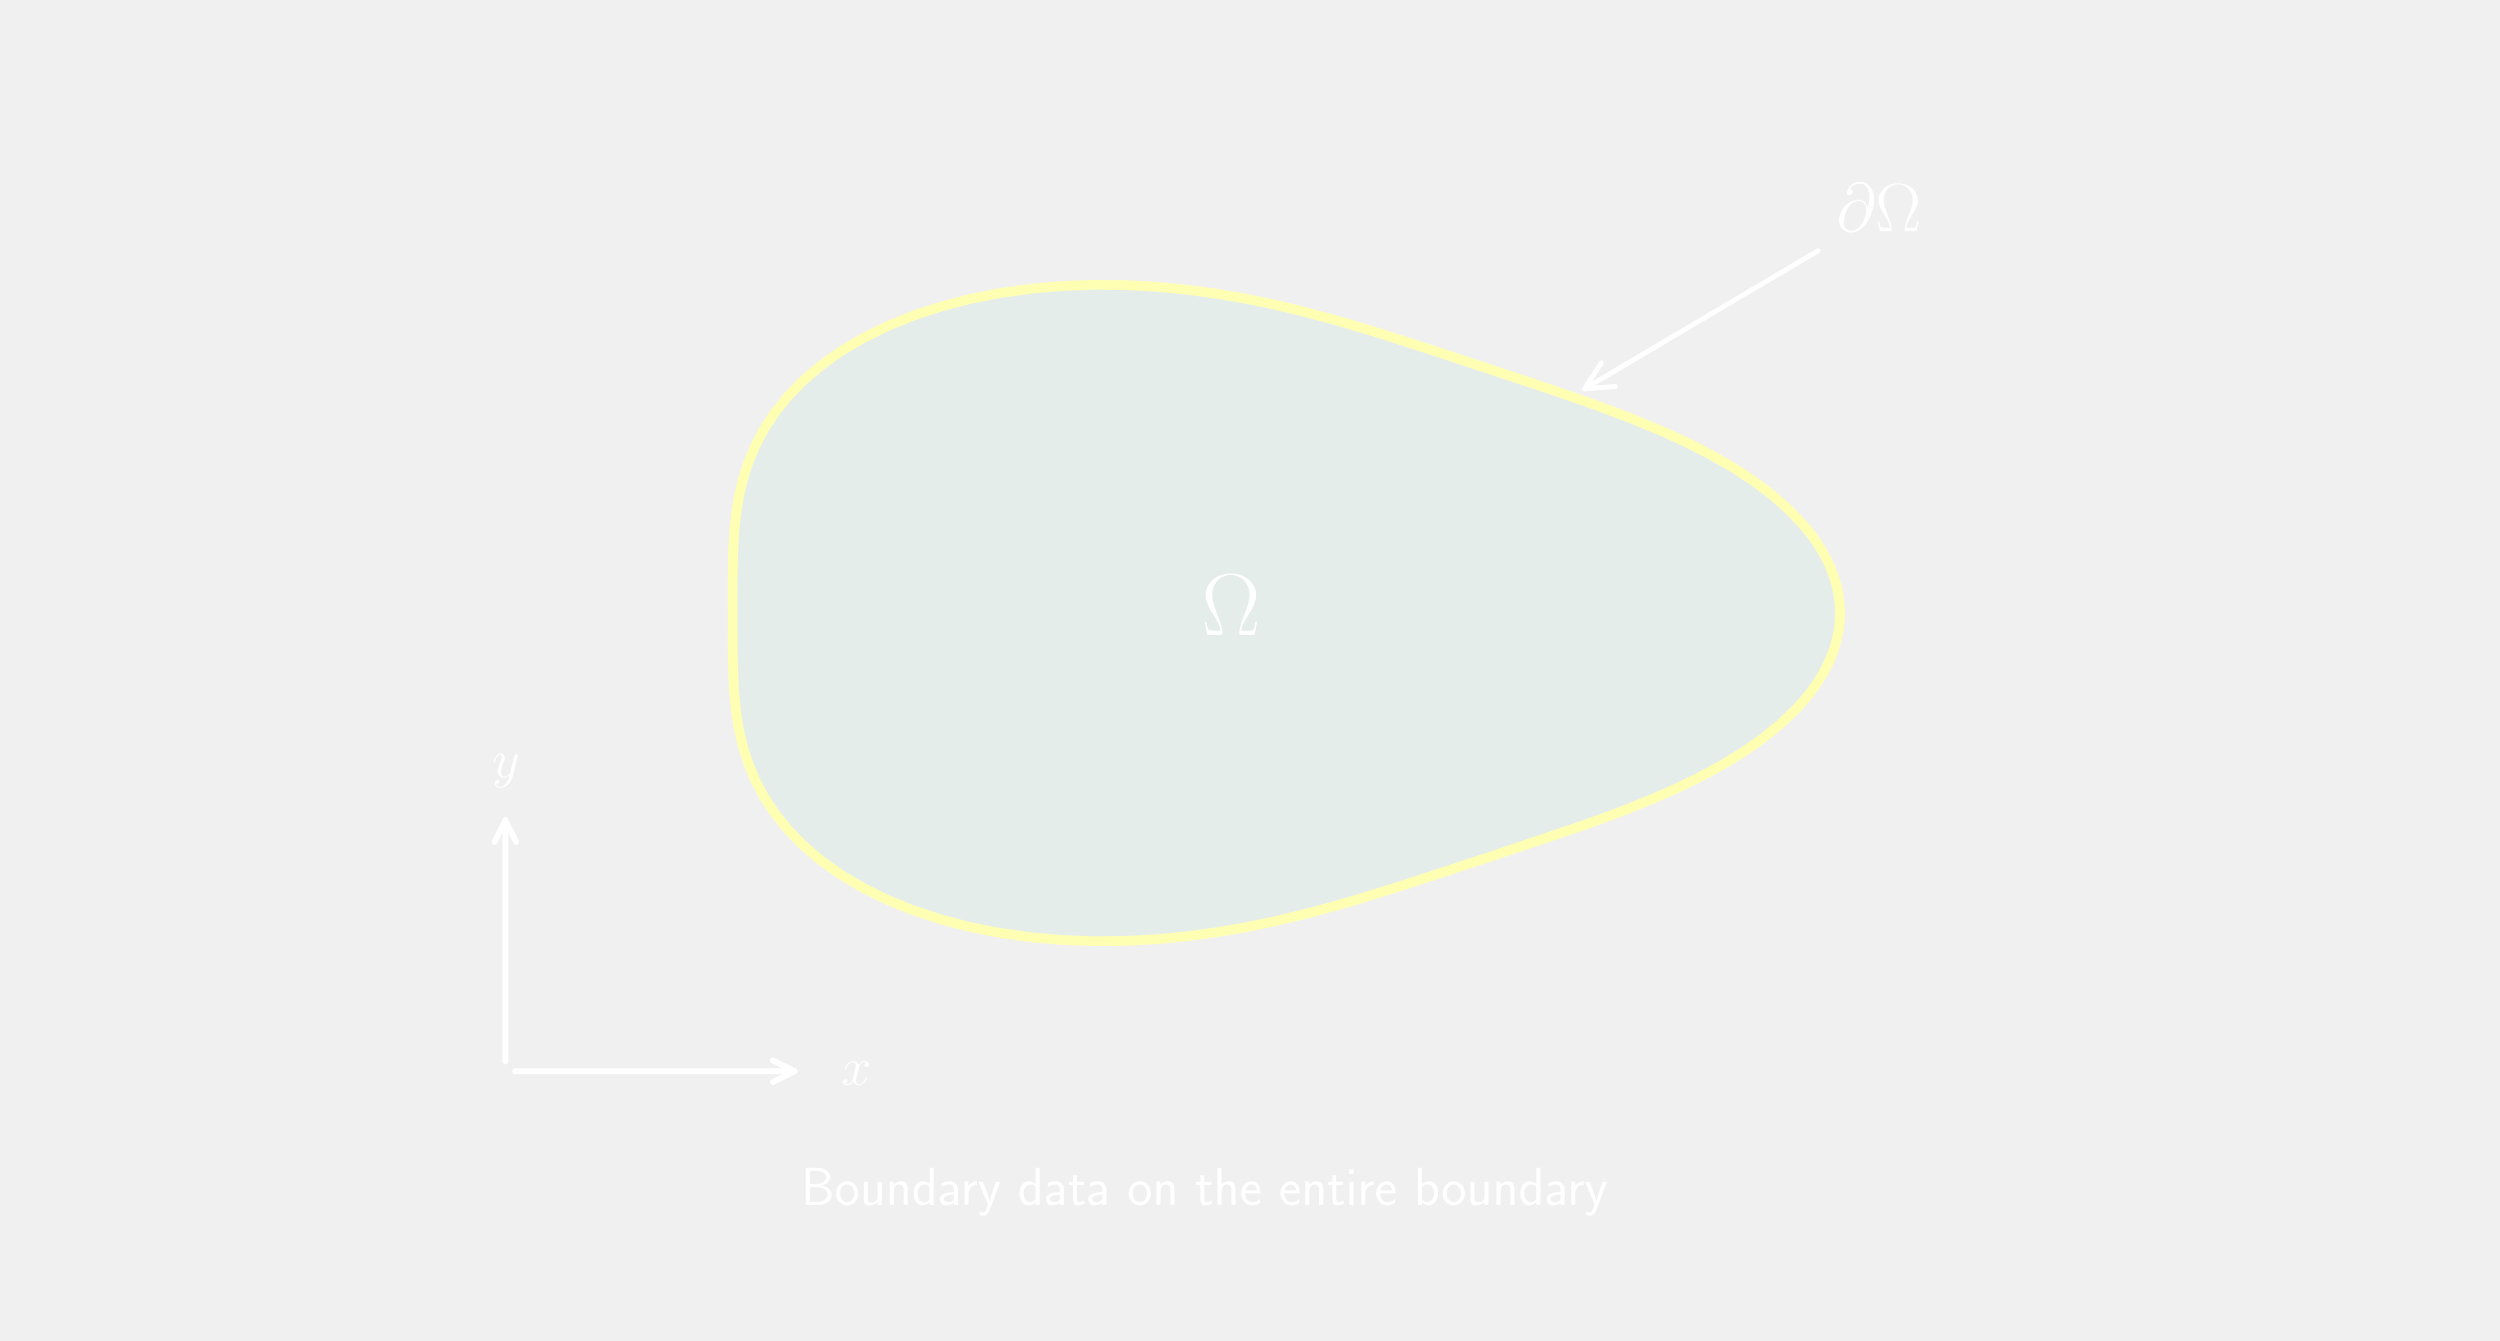
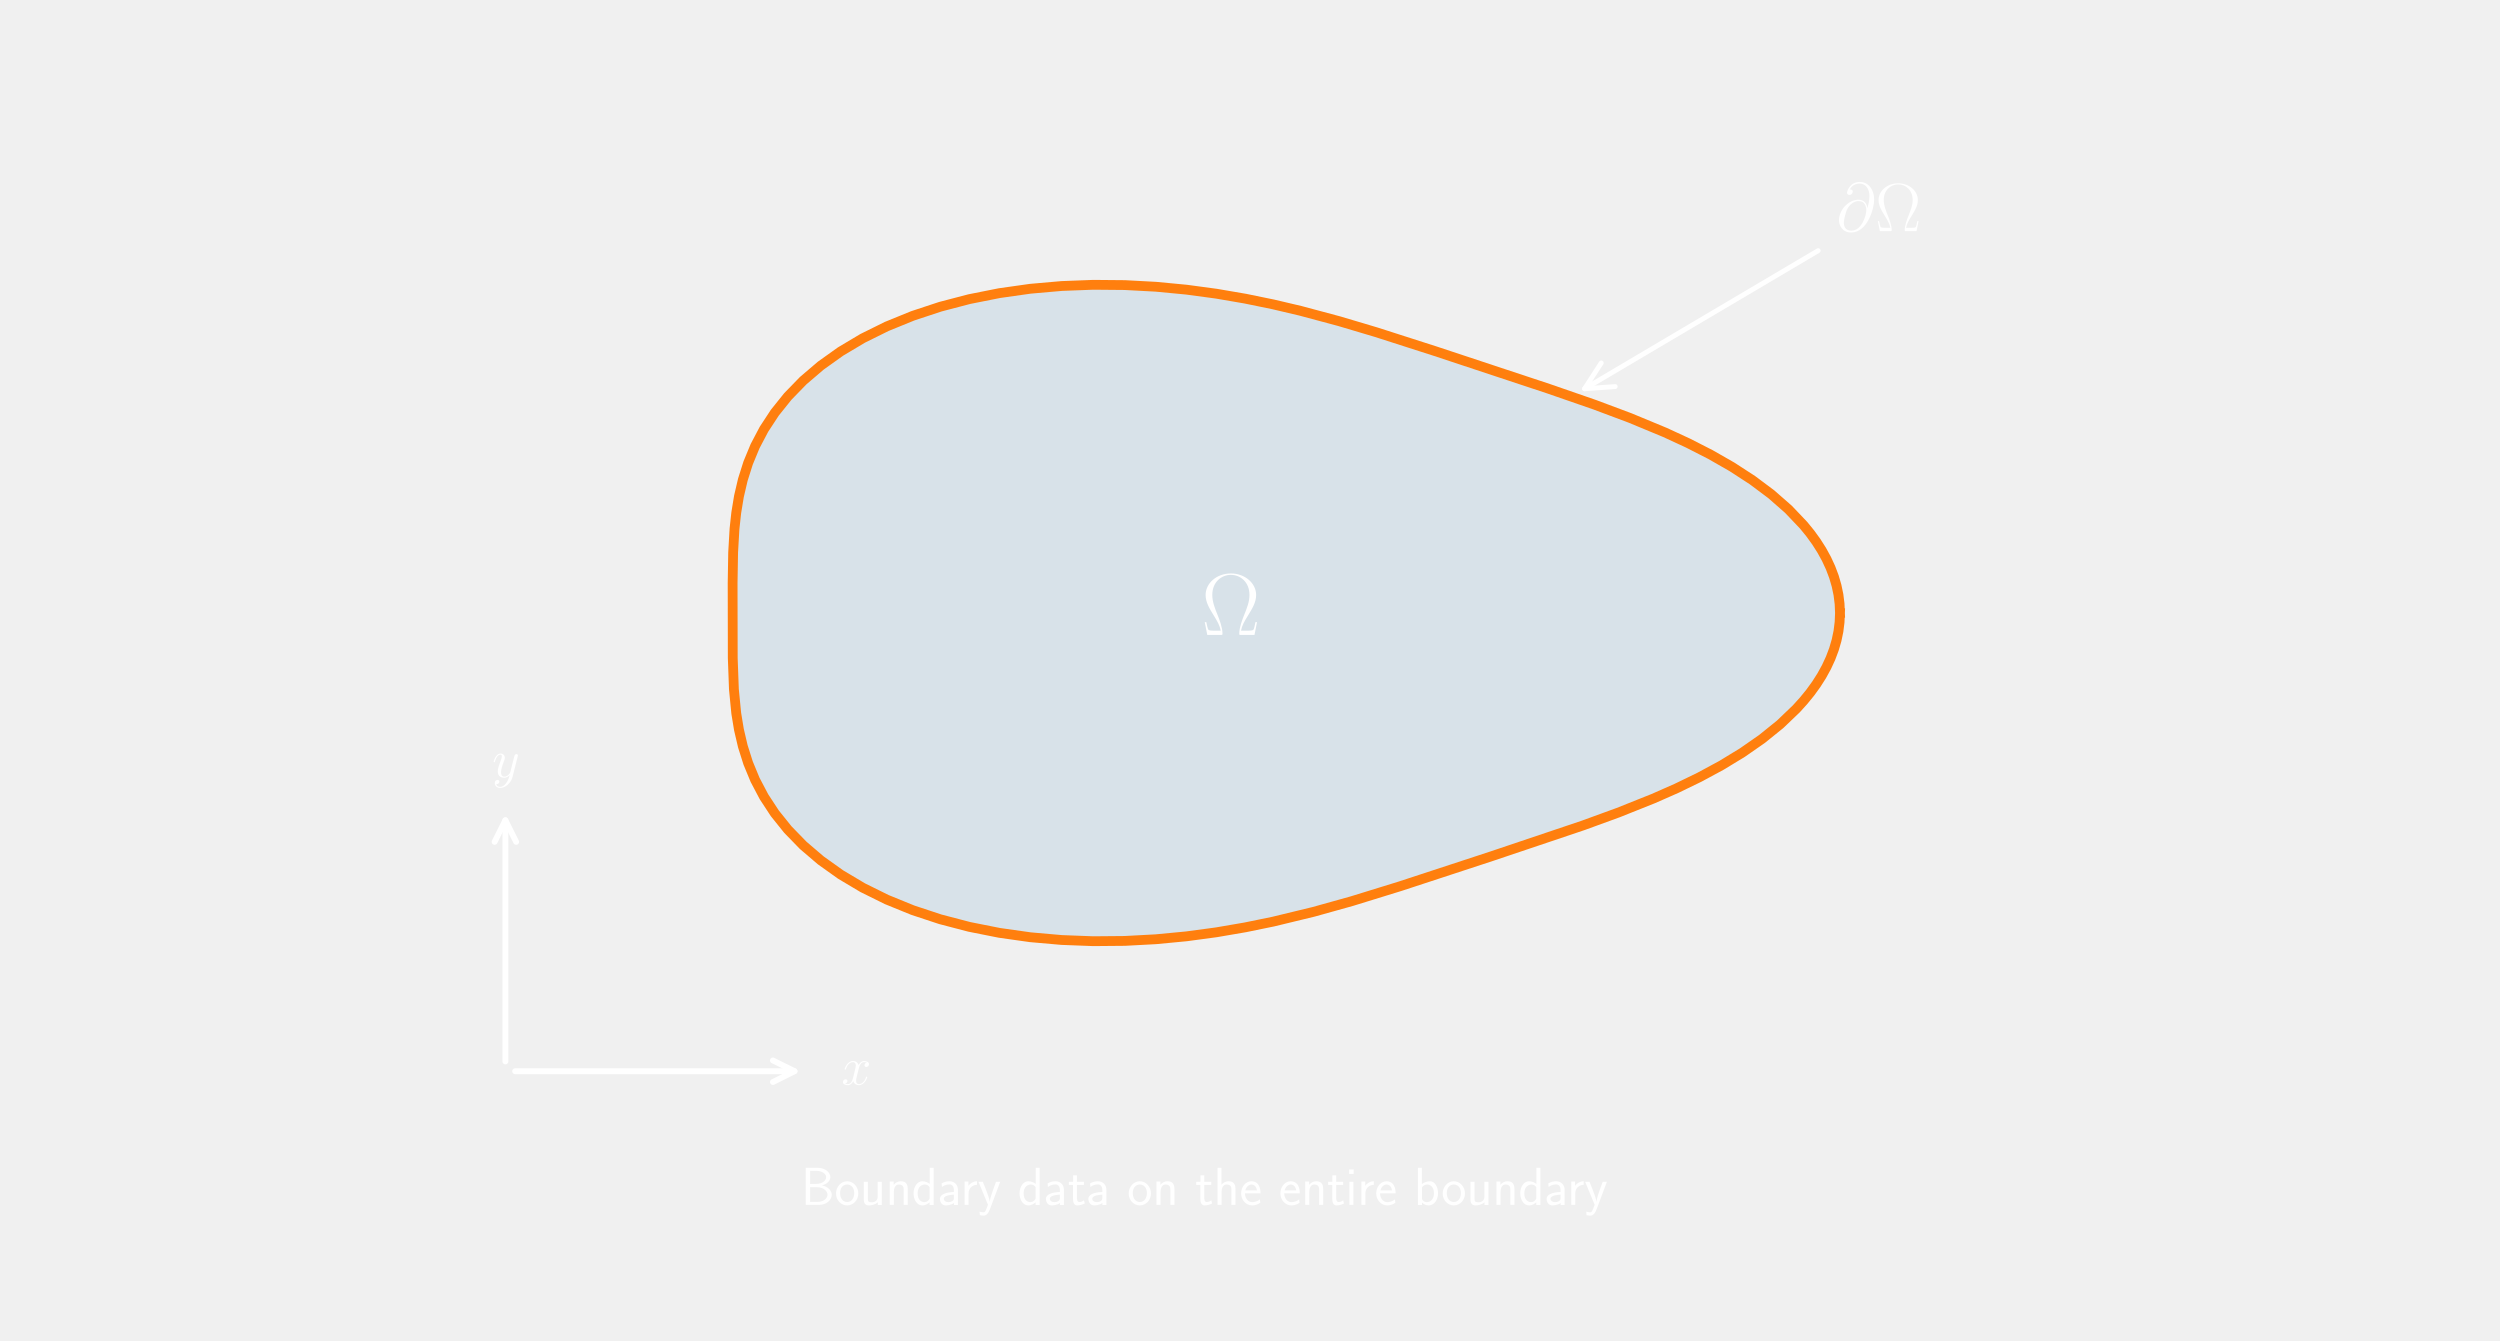
<svg xmlns="http://www.w3.org/2000/svg" xmlns:xlink="http://www.w3.org/1999/xlink" width="510.236pt" height="273.6pt" viewBox="0 0 510.236 273.6" version="1.1">
  <defs>
    <style type="text/css">*{stroke-linejoin: round; stroke-linecap: butt}</style>
  </defs>
  <g id="figure_1">
    <g id="patch_1">
      <path d="M 0 273.6  L 510.236 273.6  L 510.236 0  L 0 0  L 0 273.6  z " style="fill: none" />
    </g>
    <g id="axes_1">
      <g id="patch_2">
-         <path d="M 375.527 125.11  L 375.45 123.248  L 375.218 121.39  L 374.833 119.541  L 374.296 117.705  L 373.611 115.887  L 372.78 114.089  L 371.808 112.317  L 370.7 110.573  L 369.46 108.861  L 368.094 107.184  L 366.61 105.545  L 365.013 103.946  L 363.31 102.389  L 361.51 100.876  L 359.62 99.408  L 357.647 97.987  L 355.599 96.612  L 353.485 95.284  L 351.311 94.002  L 349.087 92.767  L 346.818 91.577  L 344.513 90.431  L 342.178 89.327  L 339.819 88.263  L 337.443 87.239  L 335.056 86.25  L 332.661 85.295  L 330.264 84.371  L 327.869 83.475  L 325.478 82.604  L 323.094 81.756  L 320.719 80.928  L 318.355 80.116  L 316.001 79.319  L 313.659 78.532  L 311.327 77.755  L 309.004 76.984  L 306.689 76.218  L 304.38 75.455  L 302.074 74.692  L 299.767 73.93  L 297.457 73.167  L 295.141 72.403  L 292.813 71.637  L 290.471 70.869  L 288.11 70.101  L 285.727 69.333  L 283.317 68.567  L 280.876 67.804  L 278.401 67.046  L 275.889 66.296  L 273.335 65.557  L 270.739 64.831  L 268.097 64.121  L 265.407 63.432  L 262.669 62.766  L 259.881 62.129  L 257.043 61.523  L 254.156 60.954  L 251.221 60.424  L 248.24 59.939  L 245.215 59.502  L 242.148 59.118  L 239.044 58.791  L 235.907 58.523  L 232.741 58.32  L 229.552 58.184  L 226.345 58.119  L 223.128 58.126  L 219.905 58.21  L 216.686 58.372  L 213.476 58.613  L 210.283 58.935  L 207.116 59.34  L 203.981 59.827  L 200.887 60.396  L 197.841 61.048  L 194.851 61.782  L 191.924 62.596  L 189.069 63.488  L 186.29 64.458  L 183.595 65.502  L 180.991 66.617  L 178.481 67.801  L 176.073 69.05  L 173.768 70.361  L 171.573 71.729  L 169.489 73.15  L 167.519 74.621  L 165.664 76.136  L 163.927 77.691  L 162.306 79.283  L 160.802 80.905  L 159.413 82.554  L 158.138 84.225  L 156.973 85.914  L 155.917 87.616  L 154.965 89.328  L 154.113 91.046  L 153.356 92.767  L 152.69 94.487  L 152.108 96.203  L 151.606 97.912  L 151.176 99.613  L 150.814 101.303  L 150.512 102.981  L 150.264 104.646  L 150.064 106.296  L 149.907 107.931  L 149.785 109.552  L 149.694 111.158  L 149.628 112.749  L 149.582 114.327  L 149.552 115.892  L 149.534 117.447  L 149.524 118.991  L 149.519 120.528  L 149.517 122.059  L 149.517 123.585  L 149.517 125.11  L 149.517 126.634  L 149.517 128.161  L 149.519 129.692  L 149.524 131.228  L 149.534 132.773  L 149.552 134.327  L 149.582 135.893  L 149.628 137.471  L 149.694 139.062  L 149.785 140.668  L 149.907 142.288  L 150.064 143.924  L 150.264 145.574  L 150.512 147.239  L 150.814 148.917  L 151.176 150.607  L 151.606 152.308  L 152.108 154.017  L 152.69 155.733  L 153.356 157.453  L 154.113 159.173  L 154.965 160.891  L 155.917 162.603  L 156.973 164.306  L 158.138 165.995  L 159.413 167.666  L 160.802 169.315  L 162.306 170.937  L 163.927 172.528  L 165.664 174.084  L 167.519 175.599  L 169.489 177.07  L 171.573 178.491  L 173.768 179.859  L 176.073 181.17  L 178.481 182.419  L 180.991 183.603  L 183.595 184.718  L 186.29 185.762  L 189.069 186.731  L 191.924 187.624  L 194.851 188.438  L 197.841 189.171  L 200.887 189.823  L 203.981 190.393  L 207.116 190.88  L 210.283 191.284  L 213.476 191.607  L 216.686 191.848  L 219.905 192.009  L 223.128 192.093  L 226.345 192.101  L 229.552 192.036  L 232.741 191.9  L 235.907 191.696  L 239.044 191.429  L 242.148 191.101  L 245.215 190.717  L 248.24 190.281  L 251.221 189.795  L 254.156 189.266  L 257.043 188.696  L 259.881 188.091  L 262.669 187.453  L 265.407 186.788  L 268.097 186.099  L 270.739 185.389  L 273.335 184.663  L 275.889 183.923  L 278.401 183.173  L 280.876 182.416  L 283.317 181.652  L 285.727 180.886  L 288.11 180.118  L 290.471 179.35  L 292.813 178.583  L 295.141 177.817  L 297.457 177.053  L 299.767 176.29  L 302.074 175.527  L 304.38 174.765  L 306.689 174.002  L 309.004 173.235  L 311.327 172.465  L 313.659 171.687  L 316.001 170.901  L 318.355 170.103  L 320.719 169.292  L 323.094 168.463  L 325.478 167.615  L 327.869 166.745  L 330.264 165.849  L 332.661 164.925  L 335.056 163.97  L 337.443 162.981  L 339.819 161.956  L 342.178 160.893  L 344.513 159.789  L 346.818 158.643  L 349.087 157.453  L 351.311 156.217  L 353.485 154.936  L 355.599 153.608  L 357.647 152.233  L 359.62 150.811  L 361.51 149.343  L 363.31 147.831  L 365.013 146.274  L 366.61 144.675  L 368.094 143.036  L 369.46 141.359  L 370.7 139.647  L 371.808 137.903  L 372.78 136.131  L 373.611 134.333  L 374.296 132.514  L 374.833 130.678  L 375.218 128.83  L 375.45 126.972  L 375.527 125.11  z " clip-path="url(#pac29ffad5e)" style="fill: #8dd3c7; opacity: 0.12; stroke: #8dd3c7; stroke-linejoin: miter" />
+         <path d="M 375.527 125.11  L 375.45 123.248  L 375.218 121.39  L 374.833 119.541  L 374.296 117.705  L 373.611 115.887  L 372.78 114.089  L 371.808 112.317  L 370.7 110.573  L 369.46 108.861  L 368.094 107.184  L 366.61 105.545  L 365.013 103.946  L 363.31 102.389  L 361.51 100.876  L 359.62 99.408  L 357.647 97.987  L 355.599 96.612  L 353.485 95.284  L 351.311 94.002  L 349.087 92.767  L 346.818 91.577  L 344.513 90.431  L 342.178 89.327  L 339.819 88.263  L 337.443 87.239  L 335.056 86.25  L 332.661 85.295  L 330.264 84.371  L 327.869 83.475  L 325.478 82.604  L 323.094 81.756  L 320.719 80.928  L 318.355 80.116  L 316.001 79.319  L 313.659 78.532  L 311.327 77.755  L 309.004 76.984  L 306.689 76.218  L 304.38 75.455  L 302.074 74.692  L 299.767 73.93  L 297.457 73.167  L 295.141 72.403  L 292.813 71.637  L 290.471 70.869  L 288.11 70.101  L 285.727 69.333  L 283.317 68.567  L 280.876 67.804  L 278.401 67.046  L 275.889 66.296  L 273.335 65.557  L 270.739 64.831  L 268.097 64.121  L 265.407 63.432  L 262.669 62.766  L 259.881 62.129  L 257.043 61.523  L 254.156 60.954  L 251.221 60.424  L 248.24 59.939  L 245.215 59.502  L 242.148 59.118  L 239.044 58.791  L 235.907 58.523  L 232.741 58.32  L 229.552 58.184  L 226.345 58.119  L 223.128 58.126  L 219.905 58.21  L 216.686 58.372  L 213.476 58.613  L 210.283 58.935  L 207.116 59.34  L 203.981 59.827  L 200.887 60.396  L 197.841 61.048  L 194.851 61.782  L 191.924 62.596  L 189.069 63.488  L 186.29 64.458  L 183.595 65.502  L 180.991 66.617  L 178.481 67.801  L 176.073 69.05  L 173.768 70.361  L 171.573 71.729  L 169.489 73.15  L 167.519 74.621  L 165.664 76.136  L 163.927 77.691  L 162.306 79.283  L 160.802 80.905  L 159.413 82.554  L 158.138 84.225  L 156.973 85.914  L 155.917 87.616  L 154.965 89.328  L 154.113 91.046  L 153.356 92.767  L 152.69 94.487  L 152.108 96.203  L 151.606 97.912  L 151.176 99.613  L 150.814 101.303  L 150.512 102.981  L 150.264 104.646  L 150.064 106.296  L 149.907 107.931  L 149.785 109.552  L 149.694 111.158  L 149.628 112.749  L 149.582 114.327  L 149.552 115.892  L 149.534 117.447  L 149.524 118.991  L 149.519 120.528  L 149.517 122.059  L 149.517 123.585  L 149.517 125.11  L 149.517 126.634  L 149.517 128.161  L 149.519 129.692  L 149.524 131.228  L 149.534 132.773  L 149.552 134.327  L 149.582 135.893  L 149.628 137.471  L 149.694 139.062  L 149.785 140.668  L 149.907 142.288  L 150.064 143.924  L 150.264 145.574  L 150.512 147.239  L 150.814 148.917  L 151.176 150.607  L 151.606 152.308  L 152.108 154.017  L 152.69 155.733  L 153.356 157.453  L 154.113 159.173  L 154.965 160.891  L 155.917 162.603  L 156.973 164.306  L 158.138 165.995  L 159.413 167.666  L 160.802 169.315  L 162.306 170.937  L 163.927 172.528  L 165.664 174.084  L 167.519 175.599  L 169.489 177.07  L 171.573 178.491  L 173.768 179.859  L 176.073 181.17  L 178.481 182.419  L 180.991 183.603  L 183.595 184.718  L 186.29 185.762  L 189.069 186.731  L 191.924 187.624  L 194.851 188.438  L 197.841 189.171  L 200.887 189.823  L 203.981 190.393  L 207.116 190.88  L 210.283 191.284  L 213.476 191.607  L 216.686 191.848  L 219.905 192.009  L 223.128 192.093  L 226.345 192.101  L 229.552 192.036  L 232.741 191.9  L 235.907 191.696  L 239.044 191.429  L 242.148 191.101  L 245.215 190.717  L 248.24 190.281  L 251.221 189.795  L 254.156 189.266  L 257.043 188.696  L 259.881 188.091  L 262.669 187.453  L 265.407 186.788  L 268.097 186.099  L 270.739 185.389  L 273.335 184.663  L 275.889 183.923  L 278.401 183.173  L 280.876 182.416  L 283.317 181.652  L 285.727 180.886  L 288.11 180.118  L 290.471 179.35  L 292.813 178.583  L 295.141 177.817  L 297.457 177.053  L 299.767 176.29  L 302.074 175.527  L 304.38 174.765  L 306.689 174.002  L 309.004 173.235  L 311.327 172.465  L 313.659 171.687  L 316.001 170.901  L 318.355 170.103  L 320.719 169.292  L 323.094 168.463  L 325.478 167.615  L 327.869 166.745  L 330.264 165.849  L 332.661 164.925  L 335.056 163.97  L 337.443 162.981  L 339.819 161.956  L 342.178 160.893  L 344.513 159.789  L 346.818 158.643  L 349.087 157.453  L 351.311 156.217  L 353.485 154.936  L 355.599 153.608  L 357.647 152.233  L 359.62 150.811  L 361.51 149.343  L 363.31 147.831  L 365.013 146.274  L 366.61 144.675  L 368.094 143.036  L 369.46 141.359  L 370.7 139.647  L 371.808 137.903  L 372.78 136.131  L 373.611 134.333  L 374.296 132.514  L 374.833 130.678  L 375.218 128.83  L 375.45 126.972  L 375.527 125.11  z " clip-path="url(#p2328bfcf00)" style="fill: #1f77b4; opacity: 0.12; stroke: #1f77b4; stroke-linejoin: miter" />
      </g>
      <g id="line2d_1">
-         <path d="M 375.527 125.11  L 375.45 123.248  L 375.218 121.39  L 374.833 119.541  L 374.296 117.705  L 373.611 115.887  L 372.78 114.089  L 371.808 112.317  L 370.7 110.573  L 369.46 108.861  L 368.094 107.184  L 365.013 103.946  L 361.51 100.876  L 357.647 97.987  L 353.485 95.284  L 349.087 92.767  L 344.513 90.431  L 339.819 88.263  L 332.661 85.295  L 325.478 82.604  L 316.001 79.319  L 292.813 71.637  L 280.876 67.804  L 273.335 65.557  L 265.407 63.432  L 259.881 62.129  L 254.156 60.954  L 248.24 59.939  L 242.148 59.118  L 235.907 58.523  L 229.552 58.184  L 223.128 58.126  L 216.686 58.372  L 210.283 58.935  L 203.981 59.827  L 197.841 61.048  L 191.924 62.596  L 186.29 64.458  L 180.991 66.617  L 176.073 69.05  L 171.573 71.729  L 167.519 74.621  L 163.927 77.691  L 160.802 80.905  L 158.138 84.225  L 155.917 87.616  L 154.113 91.046  L 152.69 94.487  L 151.606 97.912  L 150.814 101.303  L 150.264 104.646  L 149.907 107.931  L 149.628 112.749  L 149.524 118.991  L 149.552 134.327  L 149.785 140.668  L 150.264 145.574  L 150.814 148.917  L 151.606 152.308  L 152.69 155.733  L 154.113 159.173  L 155.917 162.603  L 158.138 165.995  L 160.802 169.315  L 163.927 172.528  L 167.519 175.599  L 171.573 178.491  L 176.073 181.17  L 180.991 183.603  L 186.29 185.762  L 191.924 187.624  L 197.841 189.171  L 203.981 190.393  L 210.283 191.284  L 216.686 191.848  L 223.128 192.093  L 229.552 192.036  L 235.907 191.696  L 242.148 191.101  L 248.24 190.281  L 254.156 189.266  L 259.881 188.091  L 268.097 186.099  L 275.889 183.923  L 285.727 180.886  L 304.38 174.765  L 323.094 168.463  L 330.264 165.849  L 337.443 162.981  L 342.178 160.893  L 346.818 158.643  L 351.311 156.217  L 355.599 153.608  L 359.62 150.811  L 363.31 147.831  L 366.61 144.675  L 368.094 143.036  L 369.46 141.359  L 370.7 139.647  L 371.808 137.903  L 372.78 136.131  L 373.611 134.333  L 374.296 132.514  L 374.833 130.678  L 375.218 128.83  L 375.45 126.972  L 375.527 125.11  L 375.527 125.11  " clip-path="url(#pac29ffad5e)" style="fill: none; stroke: #feffb3; stroke-width: 2; stroke-linecap: square" />
+         <path d="M 375.527 125.11  L 375.45 123.248  L 375.218 121.39  L 374.833 119.541  L 374.296 117.705  L 373.611 115.887  L 372.78 114.089  L 371.808 112.317  L 370.7 110.573  L 369.46 108.861  L 368.094 107.184  L 365.013 103.946  L 361.51 100.876  L 357.647 97.987  L 353.485 95.284  L 349.087 92.767  L 344.513 90.431  L 339.819 88.263  L 332.661 85.295  L 325.478 82.604  L 316.001 79.319  L 292.813 71.637  L 280.876 67.804  L 273.335 65.557  L 265.407 63.432  L 259.881 62.129  L 254.156 60.954  L 248.24 59.939  L 242.148 59.118  L 235.907 58.523  L 229.552 58.184  L 223.128 58.126  L 216.686 58.372  L 210.283 58.935  L 203.981 59.827  L 197.841 61.048  L 191.924 62.596  L 186.29 64.458  L 180.991 66.617  L 176.073 69.05  L 171.573 71.729  L 167.519 74.621  L 163.927 77.691  L 160.802 80.905  L 158.138 84.225  L 155.917 87.616  L 154.113 91.046  L 152.69 94.487  L 151.606 97.912  L 150.814 101.303  L 150.264 104.646  L 149.907 107.931  L 149.628 112.749  L 149.524 118.991  L 149.552 134.327  L 149.785 140.668  L 150.264 145.574  L 150.814 148.917  L 151.606 152.308  L 152.69 155.733  L 154.113 159.173  L 155.917 162.603  L 158.138 165.995  L 160.802 169.315  L 163.927 172.528  L 167.519 175.599  L 171.573 178.491  L 176.073 181.17  L 180.991 183.603  L 186.29 185.762  L 191.924 187.624  L 197.841 189.171  L 203.981 190.393  L 210.283 191.284  L 216.686 191.848  L 223.128 192.093  L 229.552 192.036  L 235.907 191.696  L 242.148 191.101  L 248.24 190.281  L 254.156 189.266  L 259.881 188.091  L 268.097 186.099  L 275.889 183.923  L 285.727 180.886  L 304.38 174.765  L 323.094 168.463  L 330.264 165.849  L 337.443 162.981  L 342.178 160.893  L 346.818 158.643  L 351.311 156.217  L 355.599 153.608  L 359.62 150.811  L 363.31 147.831  L 366.61 144.675  L 368.094 143.036  L 369.46 141.359  L 370.7 139.647  L 371.808 137.903  L 372.78 136.131  L 373.611 134.333  L 374.296 132.514  L 374.833 130.678  L 375.218 128.83  L 375.45 126.972  L 375.527 125.11  L 375.527 125.11  " clip-path="url(#p2328bfcf00)" style="fill: none; stroke: #ff7f0e; stroke-width: 2; stroke-linecap: square" />
      </g>
      <g id="text_1">
        <g style="fill: #ffffff" transform="translate(245.2355 129.5924) scale(0.18 -0.18)">
          <defs>
            <path id="CMR17-b" d="M 4038 935  L 3923 935  C 3865 640 3846 563 3814 461  C 3782 364 3763 313 3392 313  L 2873 313  C 2944 685 3097 961 3366 1390  C 3699 1935 3974 2377 3974 2909  C 3974 3775 3155 4480 2137 4480  C 1094 4480 294 3768 294 2909  C 294 2377 576 1922 889 1416  C 1171 961 1324 685 1395 313  L 876 313  C 512 313 492 364 460 454  C 422 557 409 640 345 935  L 230 935  L 416 0  L 1382 0  C 1516 0 1523 6 1523 102  C 1523 557 1286 1153 1177 1428  C 972 1928 780 2416 780 2916  C 780 3871 1465 4377 2131 4377  C 2828 4377 3488 3852 3488 2916  C 3488 2422 3315 1980 3078 1396  C 2976 1134 2745 550 2745 102  C 2745 0 2752 0 2886 0  L 3853 0  L 4038 935  z " transform="scale(0.015625)" />
          </defs>
          <use xlink:href="#CMR17-b" transform="scale(0.996264)" />
        </g>
      </g>
      <g id="patch_3">
        <path d="M 371.076 51.158  Q 346.759 65.533 323.406 79.34  " style="fill: none; stroke: #ffffff; stroke-linecap: round" />
        <path d="M 329.651 78.9  L 323.406 79.34  L 326.801 74.079  " style="fill: none; stroke: #ffffff; stroke-linecap: round" />
      </g>
      <g id="text_2">
        <g style="fill: #ffffff" transform="translate(374.7943 47.17527) scale(0.14 -0.14)">
          <defs>
            <path id="CMMI12-41" d="M 2905 2153  C 2867 2513 2643 2944 2067 2944  C 1164 2944 243 2025 243 1002  C 243 610 512 -128 1382 -128  C 2892 -128 3539 2083 3539 2962  C 3539 3865 3020 4608 2201 4608  C 1273 4608 998 3763 998 3590  C 998 3532 1036 3392 1216 3392  C 1440 3392 1536 3596 1536 3705  C 1536 3904 1337 3904 1254 3904  C 1516 4406 2003 4454 2176 4454  C 2739 4454 3097 3978 3097 3263  C 3097 2867 2976 2391 2912 2153  L 2905 2153  z M 1401 44  C 800 44 697 520 697 790  C 697 1073 876 1735 972 1973  C 1056 2166 1420 2815 2086 2815  C 2668 2815 2803 2308 2803 1960  C 2803 1485 2387 44 1401 44  z " transform="scale(0.015625)" />
          </defs>
          <use xlink:href="#CMMI12-41" transform="scale(0.996264)" />
          <use xlink:href="#CMR17-b" transform="translate(56.91556 0) scale(0.996264)" />
        </g>
      </g>
      <g id="patch_4">
        <path d="M 105.144 218.631  Q 134.318 218.631 162.152 218.631  " style="fill: none; stroke: #ffffff; stroke-width: 1.2; stroke-linecap: round" />
        <path d="M 157.752 216.431  L 162.152 218.631  L 157.752 220.831  " style="fill: none; stroke: #ffffff; stroke-width: 1.2; stroke-linecap: round" />
      </g>
      <g id="patch_5">
        <path d="M 103.146 216.63  Q 103.146 191.353 103.146 167.417  " style="fill: none; stroke: #ffffff; stroke-width: 1.2; stroke-linecap: round" />
        <path d="M 100.946 171.817  L 103.146 167.417  L 105.346 171.817  " style="fill: none; stroke: #ffffff; stroke-width: 1.2; stroke-linecap: round" />
      </g>
      <g id="text_3">
        <g style="fill: #ffffff" transform="translate(171.7281 221.371) scale(0.11 -0.11)">
          <defs>
            <path id="CMMI12-79" d="M 3033 2624  C 2828 2585 2752 2431 2752 2310  C 2752 2156 2873 2105 2963 2105  C 3155 2105 3289 2271 3289 2444  C 3289 2694 2982 2816 2713 2816  C 2323 2816 2105 2451 2048 2329  C 1900 2790 1504 2816 1388 2816  C 736 2816 390 1993 390 1849  C 390 1823 416 1790 460 1790  C 512 1790 524 1829 537 1855  C 755 2572 1184 2687 1369 2687  C 1657 2687 1715 2438 1715 2284  C 1715 2143 1676 1993 1600 1678  L 1382 778  C 1286 390 1100 64 761 64  C 729 64 569 64 435 126  C 665 166 716 358 716 435  C 716 563 620 640 499 640  C 345 640 179 505 179 300  C 179 57 480 -64 755 -64  C 1062 -64 1280 153 1414 415  C 1516 64 1836 -64 2073 -64  C 2726 -64 3072 751 3072 896  C 3072 929 3046 955 3008 955  C 2950 955 2944 922 2924 870  C 2752 300 2380 64 2092 64  C 1868 64 1747 204 1747 467  C 1747 607 1772 712 1875 1146  L 2099 2039  C 2195 2425 2412 2687 2707 2687  C 2720 2687 2899 2687 3033 2624  z " transform="scale(0.015625)" />
          </defs>
          <use xlink:href="#CMMI12-79" transform="scale(0.996264)" />
        </g>
      </g>
      <g id="text_4">
        <g style="fill: #ffffff" transform="translate(100.4593 158.6217) scale(0.11 -0.11)">
          <defs>
            <path id="CMMI12-7a" d="M 1683 -673  C 1510 -921 1260 -1152 947 -1152  C 870 -1152 563 -1139 467 -826  C 486 -833 518 -833 531 -833  C 723 -833 851 -666 851 -519  C 851 -372 729 -320 633 -320  C 531 -320 307 -397 307 -711  C 307 -1050 582 -1280 947 -1280  C 1587 -1280 2233 -673 2412 -7  L 3040 2483  C 3046 2515 3059 2553 3059 2591  C 3059 2687 2982 2752 2886 2752  C 2828 2752 2694 2726 2643 2534  L 2169 657  C 2137 542 2137 530 2086 459  C 1958 281 1747 64 1440 64  C 1081 64 1049 415 1049 587  C 1049 951 1222 1443 1395 1902  C 1465 2087 1504 2177 1504 2305  C 1504 2573 1312 2816 998 2816  C 409 2816 172 1890 172 1838  C 172 1813 198 1781 243 1781  C 300 1781 307 1807 332 1896  C 486 2432 729 2687 979 2687  C 1036 2687 1145 2687 1145 2477  C 1145 2311 1075 2126 979 1883  C 665 1047 665 836 665 683  C 665 76 1100 -64 1420 -64  C 1606 -64 1836 -7 2060 230  L 2067 223  C 1971 -141 1907 -359 1683 -673  z " transform="scale(0.015625)" />
          </defs>
          <use xlink:href="#CMMI12-7a" transform="scale(0.996264)" />
        </g>
      </g>
      <g id="text_5">
        <g style="fill: #ffffff" transform="translate(163.4739 245.9084) scale(0.11 -0.11)">
          <defs>
            <path id="CMSS17-44" d="M 569 4416  L 569 0  L 2163 0  C 3033 0 3667 575 3667 1200  C 3667 1684 3251 2175 2502 2316  C 3334 2559 3501 3039 3501 3311  C 3501 3880 2873 4416 1996 4416  L 569 4416  z M 1088 2496  L 1088 4057  L 1824 4057  C 2483 4057 3001 3722 3001 3305  C 3001 2925 2592 2496 1766 2496  L 1088 2496  z M 1088 358  L 1088 2105  L 1939 2105  C 2630 2105 3161 1678 3161 1206  C 3161 772 2694 358 1984 358  L 1088 358  z " transform="scale(0.015625)" />
            <path id="CMSS17-71" d="M 2828 1356  C 2828 2175 2220 2816 1504 2816  C 768 2816 172 2156 172 1356  C 172 544 787 -64 1497 -64  C 2227 -64 2828 563 2828 1356  z M 1504 339  C 1049 339 659 710 659 1407  C 659 2150 1113 2425 1497 2425  C 1913 2425 2342 2124 2342 1407  C 2342 684 1926 339 1504 339  z " transform="scale(0.015625)" />
            <path id="CMSS17-77" d="M 2617 2752  L 2131 2752  L 2131 976  C 2131 500 1785 307 1420 307  C 998 307 960 448 960 712  L 960 2752  L 473 2752  L 473 680  C 473 179 646 -64 1088 -64  C 1305 -64 1798 -13 2144 307  L 2144 -13  L 2617 -13  L 2617 2752  z " transform="scale(0.015625)" />
            <path id="CMSS17-70" d="M 2617 1878  C 2617 2283 2521 2816 1798 2816  C 1388 2816 1120 2604 940 2386  L 940 2783  L 473 2783  L 473 0  L 960 0  L 960 1556  C 960 1962 1113 2425 1548 2425  C 2112 2425 2131 2045 2131 1826  L 2131 0  L 2617 0  L 2617 1878  z " transform="scale(0.015625)" />
            <path id="CMSS17-66" d="M 2611 4416  L 2137 4416  L 2137 2495  C 1939 2662 1612 2816 1254 2816  C 672 2816 211 2179 211 1375  C 211 572 665 -64 1235 -64  C 1676 -64 1971 172 2124 307  L 2124 -13  L 2611 -13  L 2611 4416  z M 2124 851  C 2124 760 2124 663 1926 488  C 1798 378 1644 326 1497 326  C 1152 326 697 585 697 1369  C 697 2185 1209 2425 1561 2425  C 1798 2425 1990 2308 2124 2114  L 2124 851  z " transform="scale(0.015625)" />
            <path id="CMSS17-63" d="M 2406 1789  C 2406 2399 1977 2816 1401 2816  C 1120 2816 812 2764 460 2559  L 499 2133  C 659 2250 934 2438 1395 2438  C 1721 2438 1920 2185 1920 1782  L 1920 1536  C 896 1504 256 1209 256 711  C 256 452 416 -64 947 -64  C 1043 -64 1561 -52 1932 224  L 1932 -13  L 2406 -13  L 2406 1789  z M 1920 824  C 1920 711 1920 559 1728 446  C 1561 339 1350 326 1260 326  C 940 326 723 503 723 723  C 723 1165 1721 1209 1920 1216  L 1920 824  z " transform="scale(0.015625)" />
            <path id="CMSS17-74" d="M 953 1369  C 953 1974 1395 2379 1958 2392  L 1958 2816  C 1548 2809 1164 2604 934 2270  L 934 2783  L 480 2783  L 480 0  L 953 0  L 953 1369  z " transform="scale(0.015625)" />
            <path id="CMSS17-7b" d="M 2675 2752  L 2176 2752  C 1632 1293 1446 701 1433 383  L 1427 383  C 1408 695 1126 1459 902 2006  L 601 2752  L 83 2752  L 1216 14  C 1145 -177 1043 -464 1011 -527  C 870 -884 774 -884 672 -884  C 646 -884 441 -877 211 -807  L 249 -1229  C 409 -1261 569 -1280 684 -1280  C 844 -1280 1164 -1280 1459 -495  L 2675 2752  z " transform="scale(0.015625)" />
            <path id="CMSS17-76" d="M 1068 2380  L 1900 2380  L 1900 2752  L 1068 2752  L 1068 3520  L 614 3520  L 614 2752  L 108 2752  L 108 2380  L 601 2380  L 601 751  C 601 384 684 -64 1107 -64  C 1427 -64 1721 25 2003 172  L 1900 551  C 1747 416 1561 339 1363 339  C 1081 339 1068 699 1068 860  L 1068 2380  z " transform="scale(0.015625)" />
            <path id="CMSS17-6a" d="M 2617 1878  C 2617 2283 2521 2816 1798 2816  C 1395 2816 1132 2617 947 2399  L 947 4416  L 473 4416  L 473 0  L 960 0  L 960 1556  C 960 1962 1113 2425 1548 2425  C 2112 2425 2131 2045 2131 1826  L 2131 0  L 2617 0  L 2617 1878  z " transform="scale(0.015625)" />
            <path id="CMSS17-67" d="M 2502 1375  C 2502 1587 2489 2001 2284 2347  C 2060 2713 1696 2816 1420 2816  C 755 2816 192 2184 192 1363  C 192 579 774 -64 1510 -64  C 1798 -64 2150 19 2470 249  C 2470 275 2457 414 2451 421  C 2451 433 2432 629 2432 655  C 2124 408 1772 326 1516 326  C 1107 326 665 667 646 1375  L 2502 1375  z M 697 1728  C 780 2086 1062 2425 1420 2425  C 1516 2425 1964 2412 2080 1728  L 697 1728  z " transform="scale(0.015625)" />
            <path id="CMSS17-6b" d="M 979 4224  L 441 4224  L 441 3686  L 979 3686  L 979 4224  z M 947 2752  L 473 2752  L 473 0  L 947 0  L 947 2752  z " transform="scale(0.015625)" />
            <path id="CMSS17-64" d="M 953 4416  L 480 4416  L 480 -13  L 966 -13  L 966 275  C 1209 38 1504 -64 1766 -64  C 2380 -64 2880 559 2880 1382  C 2880 2133 2496 2816 1926 2816  C 1523 2816 1164 2649 953 2476  L 953 4416  z M 966 2095  C 1107 2276 1305 2425 1587 2425  C 1964 2425 2393 2146 2393 1382  C 2393 566 1881 326 1529 326  C 1401 326 1267 358 1139 468  C 966 624 966 721 966 812  L 966 2095  z " transform="scale(0.015625)" />
          </defs>
          <use xlink:href="#CMSS17-44" transform="scale(0.996264)" />
          <use xlink:href="#CMSS17-71" transform="translate(62.33804 0) scale(0.996264)" />
          <use xlink:href="#CMSS17-77" transform="translate(109.1817 0) scale(0.996264)" />
          <use xlink:href="#CMSS17-70" transform="translate(157.3866 0) scale(0.996264)" />
          <use xlink:href="#CMSS17-66" transform="translate(205.5916 0) scale(0.996264)" />
          <use xlink:href="#CMSS17-63" transform="translate(253.7965 0) scale(0.996264)" />
          <use xlink:href="#CMSS17-74" transform="translate(296.116 0) scale(0.996264)" />
          <use xlink:href="#CMSS17-7b" transform="translate(328.0257 0) scale(0.996264)" />
          <use xlink:href="#CMSS17-66" transform="translate(402.255 0) scale(0.996264)" />
          <use xlink:href="#CMSS17-63" transform="translate(450.4599 0) scale(0.996264)" />
          <use xlink:href="#CMSS17-76" transform="translate(495.3819 0) scale(0.996264)" />
          <use xlink:href="#CMSS17-63" transform="translate(529.2134 0) scale(0.996264)" />
          <use xlink:href="#CMSS17-71" transform="translate(605.3645 0) scale(0.996264)" />
          <use xlink:href="#CMSS17-70" transform="translate(652.2081 0) scale(0.996264)" />
          <use xlink:href="#CMSS17-76" transform="translate(731.6421 0) scale(0.996264)" />
          <use xlink:href="#CMSS17-6a" transform="translate(765.4737 0) scale(0.996264)" />
          <use xlink:href="#CMSS17-67" transform="translate(813.6786 0) scale(0.996264)" />
          <use xlink:href="#CMSS17-67" transform="translate(886.5466 0) scale(0.996264)" />
          <use xlink:href="#CMSS17-70" transform="translate(928.1854 0) scale(0.996264)" />
          <use xlink:href="#CMSS17-76" transform="translate(976.3903 0) scale(0.996264)" />
          <use xlink:href="#CMSS17-6b" transform="translate(1010.222 0) scale(0.996264)" />
          <use xlink:href="#CMSS17-74" transform="translate(1032.403 0) scale(0.996264)" />
          <use xlink:href="#CMSS17-67" transform="translate(1064.312 0) scale(0.996264)" />
          <use xlink:href="#CMSS17-64" transform="translate(1137.18 0) scale(0.996264)" />
          <use xlink:href="#CMSS17-71" transform="translate(1187.988 0) scale(0.996264)" />
          <use xlink:href="#CMSS17-77" transform="translate(1234.831 0) scale(0.996264)" />
          <use xlink:href="#CMSS17-70" transform="translate(1283.036 0) scale(0.996264)" />
          <use xlink:href="#CMSS17-66" transform="translate(1331.241 0) scale(0.996264)" />
          <use xlink:href="#CMSS17-63" transform="translate(1379.446 0) scale(0.996264)" />
          <use xlink:href="#CMSS17-74" transform="translate(1421.766 0) scale(0.996264)" />
          <use xlink:href="#CMSS17-7b" transform="translate(1453.675 0) scale(0.996264)" />
        </g>
      </g>
    </g>
  </g>
  <defs>
-     <clipPath id="pac29ffad5e">
+     <clipPath id="p2328bfcf00">
      <rect x="71.972" y="8.208" width="366.292" height="257.184" />
    </clipPath>
  </defs>
</svg>
